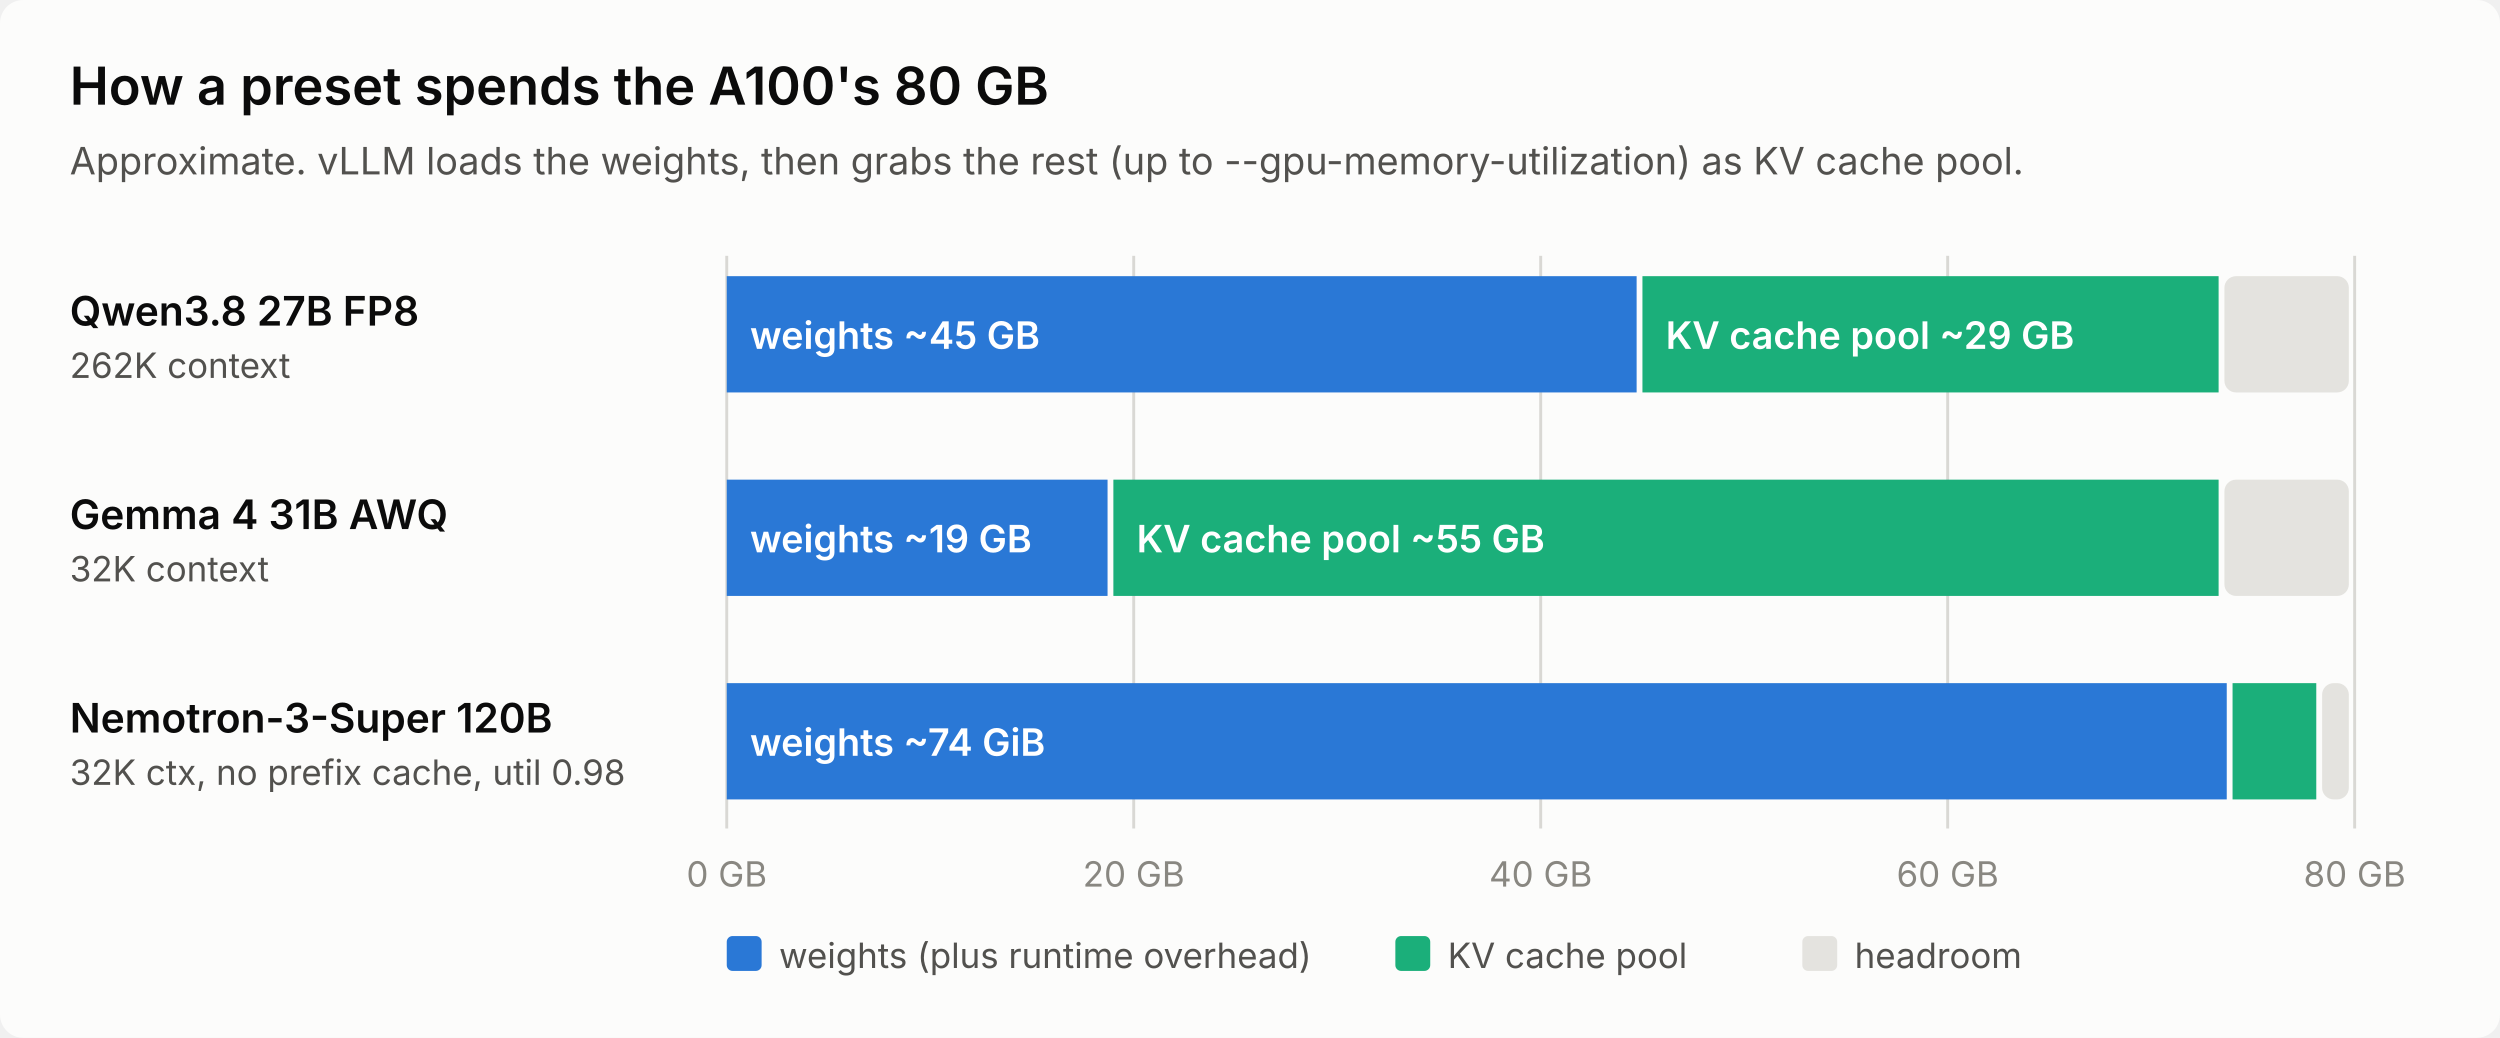
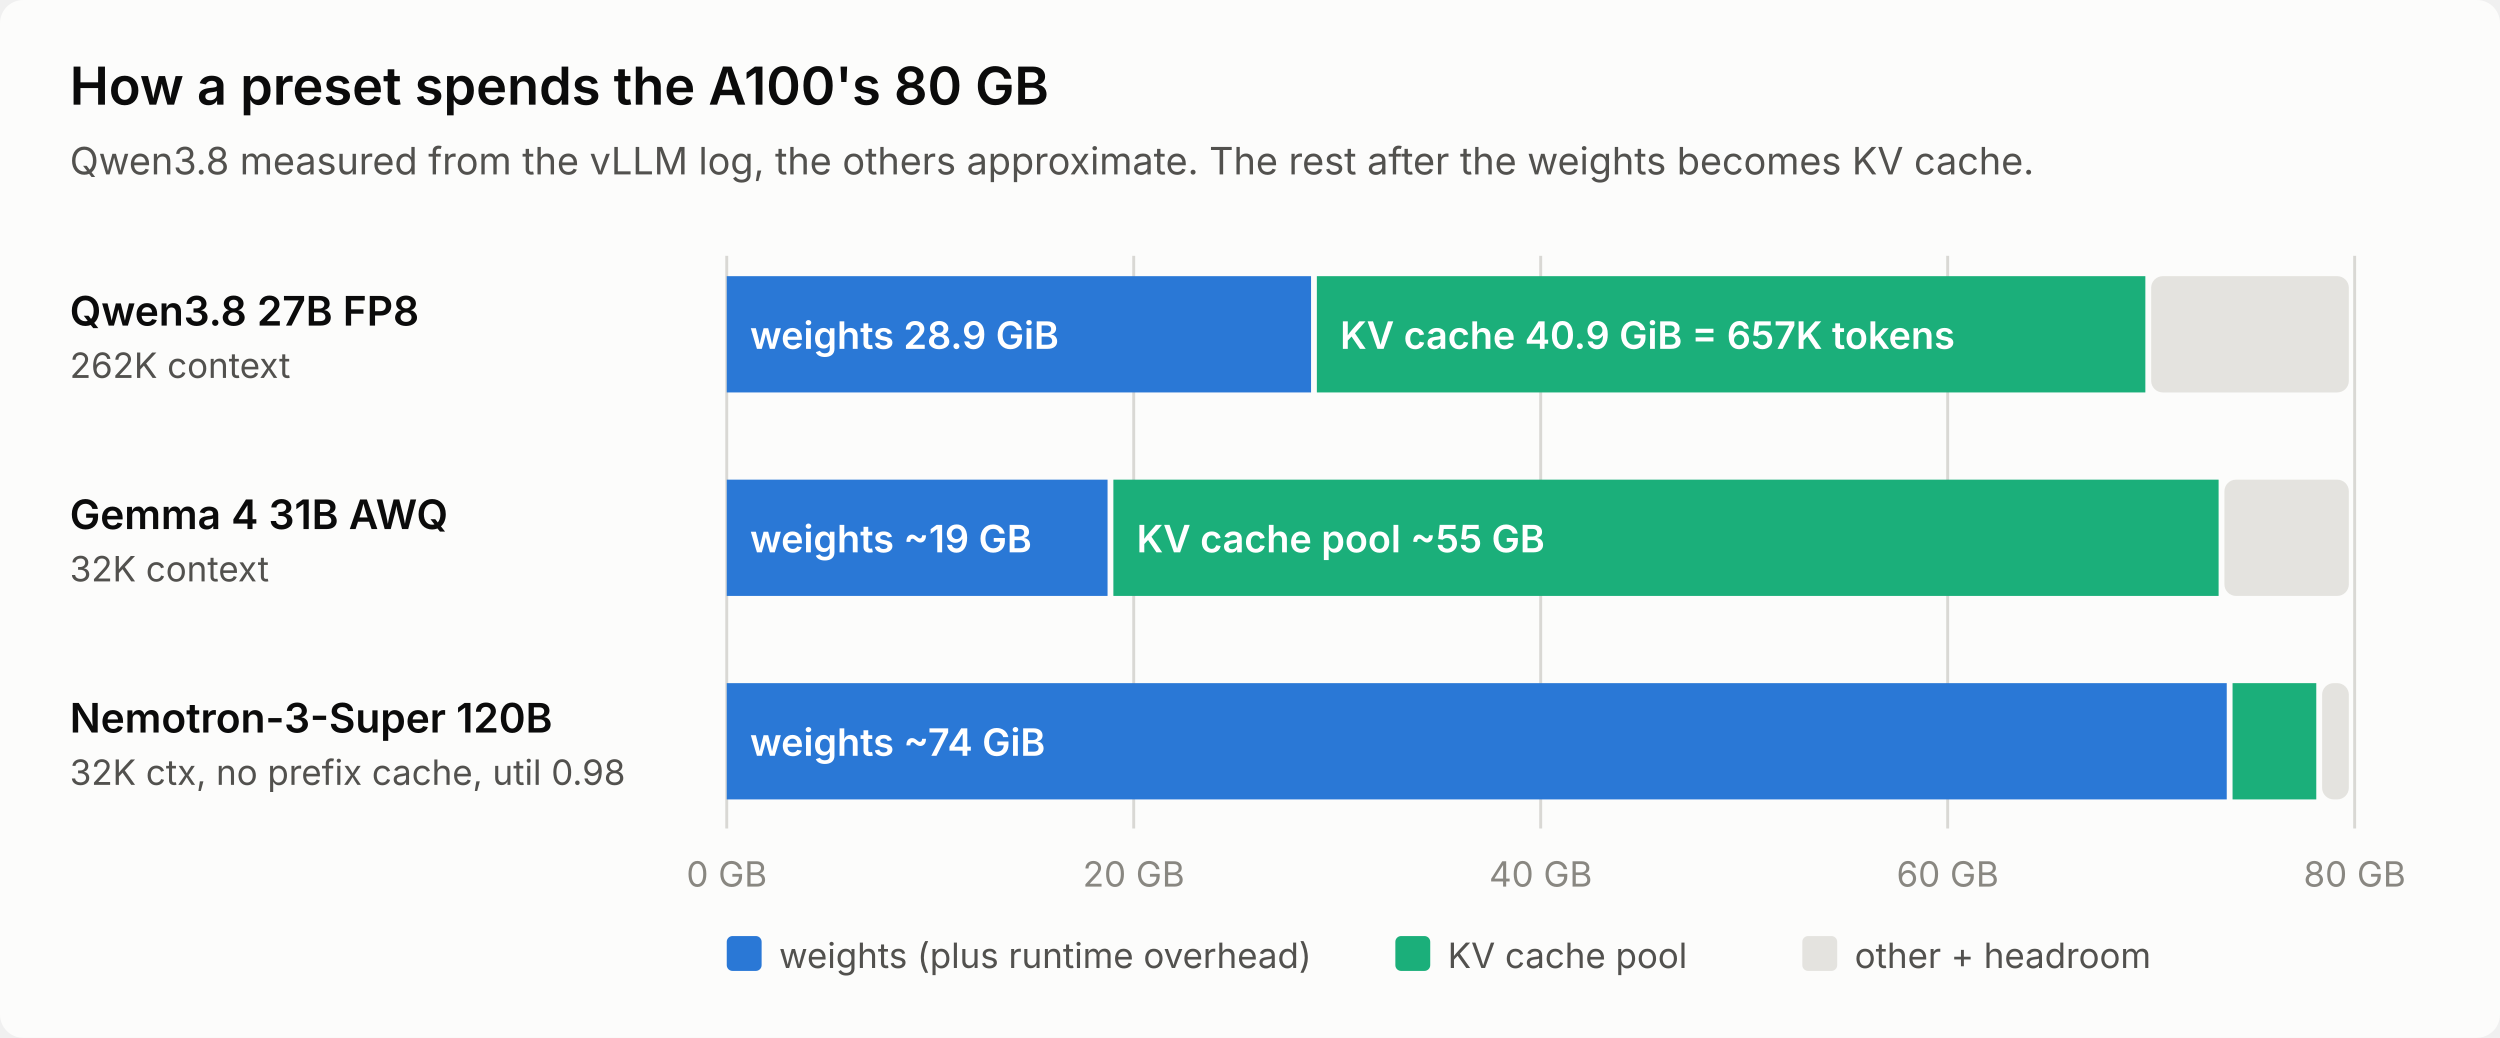
<svg xmlns="http://www.w3.org/2000/svg" viewBox="0 0 860 357" width="860" height="357" role="img">
  <style>
  .bg{fill:#fcfcfb} .t1{fill:#0b0b0b} .t2{fill:#52514e} .mu{fill:#898781} .ln{stroke:#d9d8d4}
  .s1{fill:#2a78d6} .s2{fill:#eb6834} .s3{fill:#1baf7a} .s0{fill:#e4e3df} .ar{stroke:#52514e;fill:none}
  .ah{fill:#52514e} .box{fill:#f0efec;stroke:#c3c2b7}
  text{font-family:system-ui,-apple-system,"Segoe UI",sans-serif}
  @media (prefers-color-scheme: dark){
    .bg{fill:#1a1a19} .t1{fill:#ffffff} .t2{fill:#c3c2b7} .ln{stroke:#383835}
    .s1{fill:#3987e5} .s2{fill:#d95926} .s3{fill:#199e70} .s0{fill:#383835} .ar{stroke:#c3c2b7} .ah{fill:#c3c2b7}
    .box{fill:#262625;stroke:#52514e}
  }
</style>
  <rect class="bg" width="860" height="357" rx="8" />
  <line class="ln" x1="250.0" x2="250.0" y1="88" y2="285" stroke-width="1" />
  <line class="ln" x1="390.0" x2="390.0" y1="88" y2="285" stroke-width="1" />
  <line class="ln" x1="530.0" x2="530.0" y1="88" y2="285" stroke-width="1" />
  <line class="ln" x1="670.0" x2="670.0" y1="88" y2="285" stroke-width="1" />
  <line class="ln" x1="810.0" x2="810.0" y1="88" y2="285" stroke-width="1" />
  <text class="t1" x="24" y="36" font-size="18" font-weight="600">How a preset spends the A100's 80 GB</text>
-   <text class="t2" x="24" y="60" font-size="13">Approximate. vLLM loads the weights, then grabs the rest (up to --gpu-memory-utilization) as KV cache pool.</text>
+   <text class="t2" x="24" y="60" font-size="13">Qwen3.8 measured from the vLLM log, the others approximate. The rest after the weights becomes KV cache.</text>
  <text class="t1" x="24" y="112" font-size="14" font-weight="600">Qwen3.8 27B FP8</text>
  <text class="t2" x="24" y="130" font-size="12">262K context</text>
-   <rect class="s1" x="250.0" y="95" width="313.0" height="40" rx="0" />
-   <text x="258.0" y="120" font-size="13" fill="#ffffff" font-weight="600">weights ~45 GB</text>
-   <rect class="s3" x="565.0" y="95" width="198.2" height="40" rx="0" />
-   <text x="573.0" y="120" font-size="13" fill="#ffffff" font-weight="600">KV cache pool ~29 GB</text>
-   <rect class="s0" x="765.2" y="95" width="42.8" height="40" rx="4" />
+   <rect class="s1" x="250.0" y="95" width="201.0" height="40" rx="0" />
+   <text x="258.0" y="120" font-size="13" fill="#ffffff" font-weight="600">weights 28.9 GiB</text>
+   <rect class="s3" x="453.0" y="95" width="285.0" height="40" rx="0" />
+   <text x="461.0" y="120" font-size="13" fill="#ffffff" font-weight="600">KV cache 40.9 GiB = 657K tokens</text>
+   <rect class="s0" x="740.0" y="95" width="68.0" height="40" rx="4" />
  <text class="t1" x="24" y="182" font-size="14" font-weight="600">Gemma 4 31B AWQ</text>
  <text class="t2" x="24" y="200" font-size="12">32K context</text>
  <rect class="s1" x="250.0" y="165" width="131.0" height="40" rx="0" />
  <text x="258.0" y="190" font-size="13" fill="#ffffff" font-weight="600">weights ~19 GB</text>
  <rect class="s3" x="383.0" y="165" width="380.2" height="40" rx="0" />
  <text x="391.0" y="190" font-size="13" fill="#ffffff" font-weight="600">KV cache pool ~55 GB</text>
  <rect class="s0" x="765.2" y="165" width="42.8" height="40" rx="4" />
  <text class="t1" x="24" y="252" font-size="14" font-weight="600">Nemotron-3-Super 120B</text>
  <text class="t2" x="24" y="270" font-size="12">32K ctx, no prefix cache, util 0.98</text>
  <rect class="s1" x="250.0" y="235" width="516.0" height="40" rx="0" />
  <text x="258.0" y="260" font-size="13" fill="#ffffff" font-weight="600">weights ~74 GiB</text>
  <rect class="s3" x="768.0" y="235" width="28.8" height="40" rx="0" />
  <rect class="s0" x="798.8" y="235" width="9.2" height="40" rx="4" />
  <text class="mu" x="250.0" y="305" font-size="12" text-anchor="middle">0 GB</text>
  <text class="mu" x="390.0" y="305" font-size="12" text-anchor="middle">20 GB</text>
  <text class="mu" x="530.0" y="305" font-size="12" text-anchor="middle">40 GB</text>
  <text class="mu" x="670.0" y="305" font-size="12" text-anchor="middle">60 GB</text>
  <text class="mu" x="810.0" y="305" font-size="12" text-anchor="middle">80 GB</text>
  <rect class="s1" x="250" y="322" width="12" height="12" rx="2" />
  <text class="t2" x="268" y="333" font-size="12">weights (plus runtime overhead)</text>
  <rect class="s3" x="480" y="322" width="12" height="12" rx="2" />
  <text class="t2" x="498" y="333" font-size="12">KV cache pool</text>
  <rect class="s0" x="620" y="322" width="12" height="12" rx="2" />
-   <text class="t2" x="638" y="333" font-size="12">headroom</text>
+   <text class="t2" x="638" y="333" font-size="12">other + headroom</text>
</svg>
